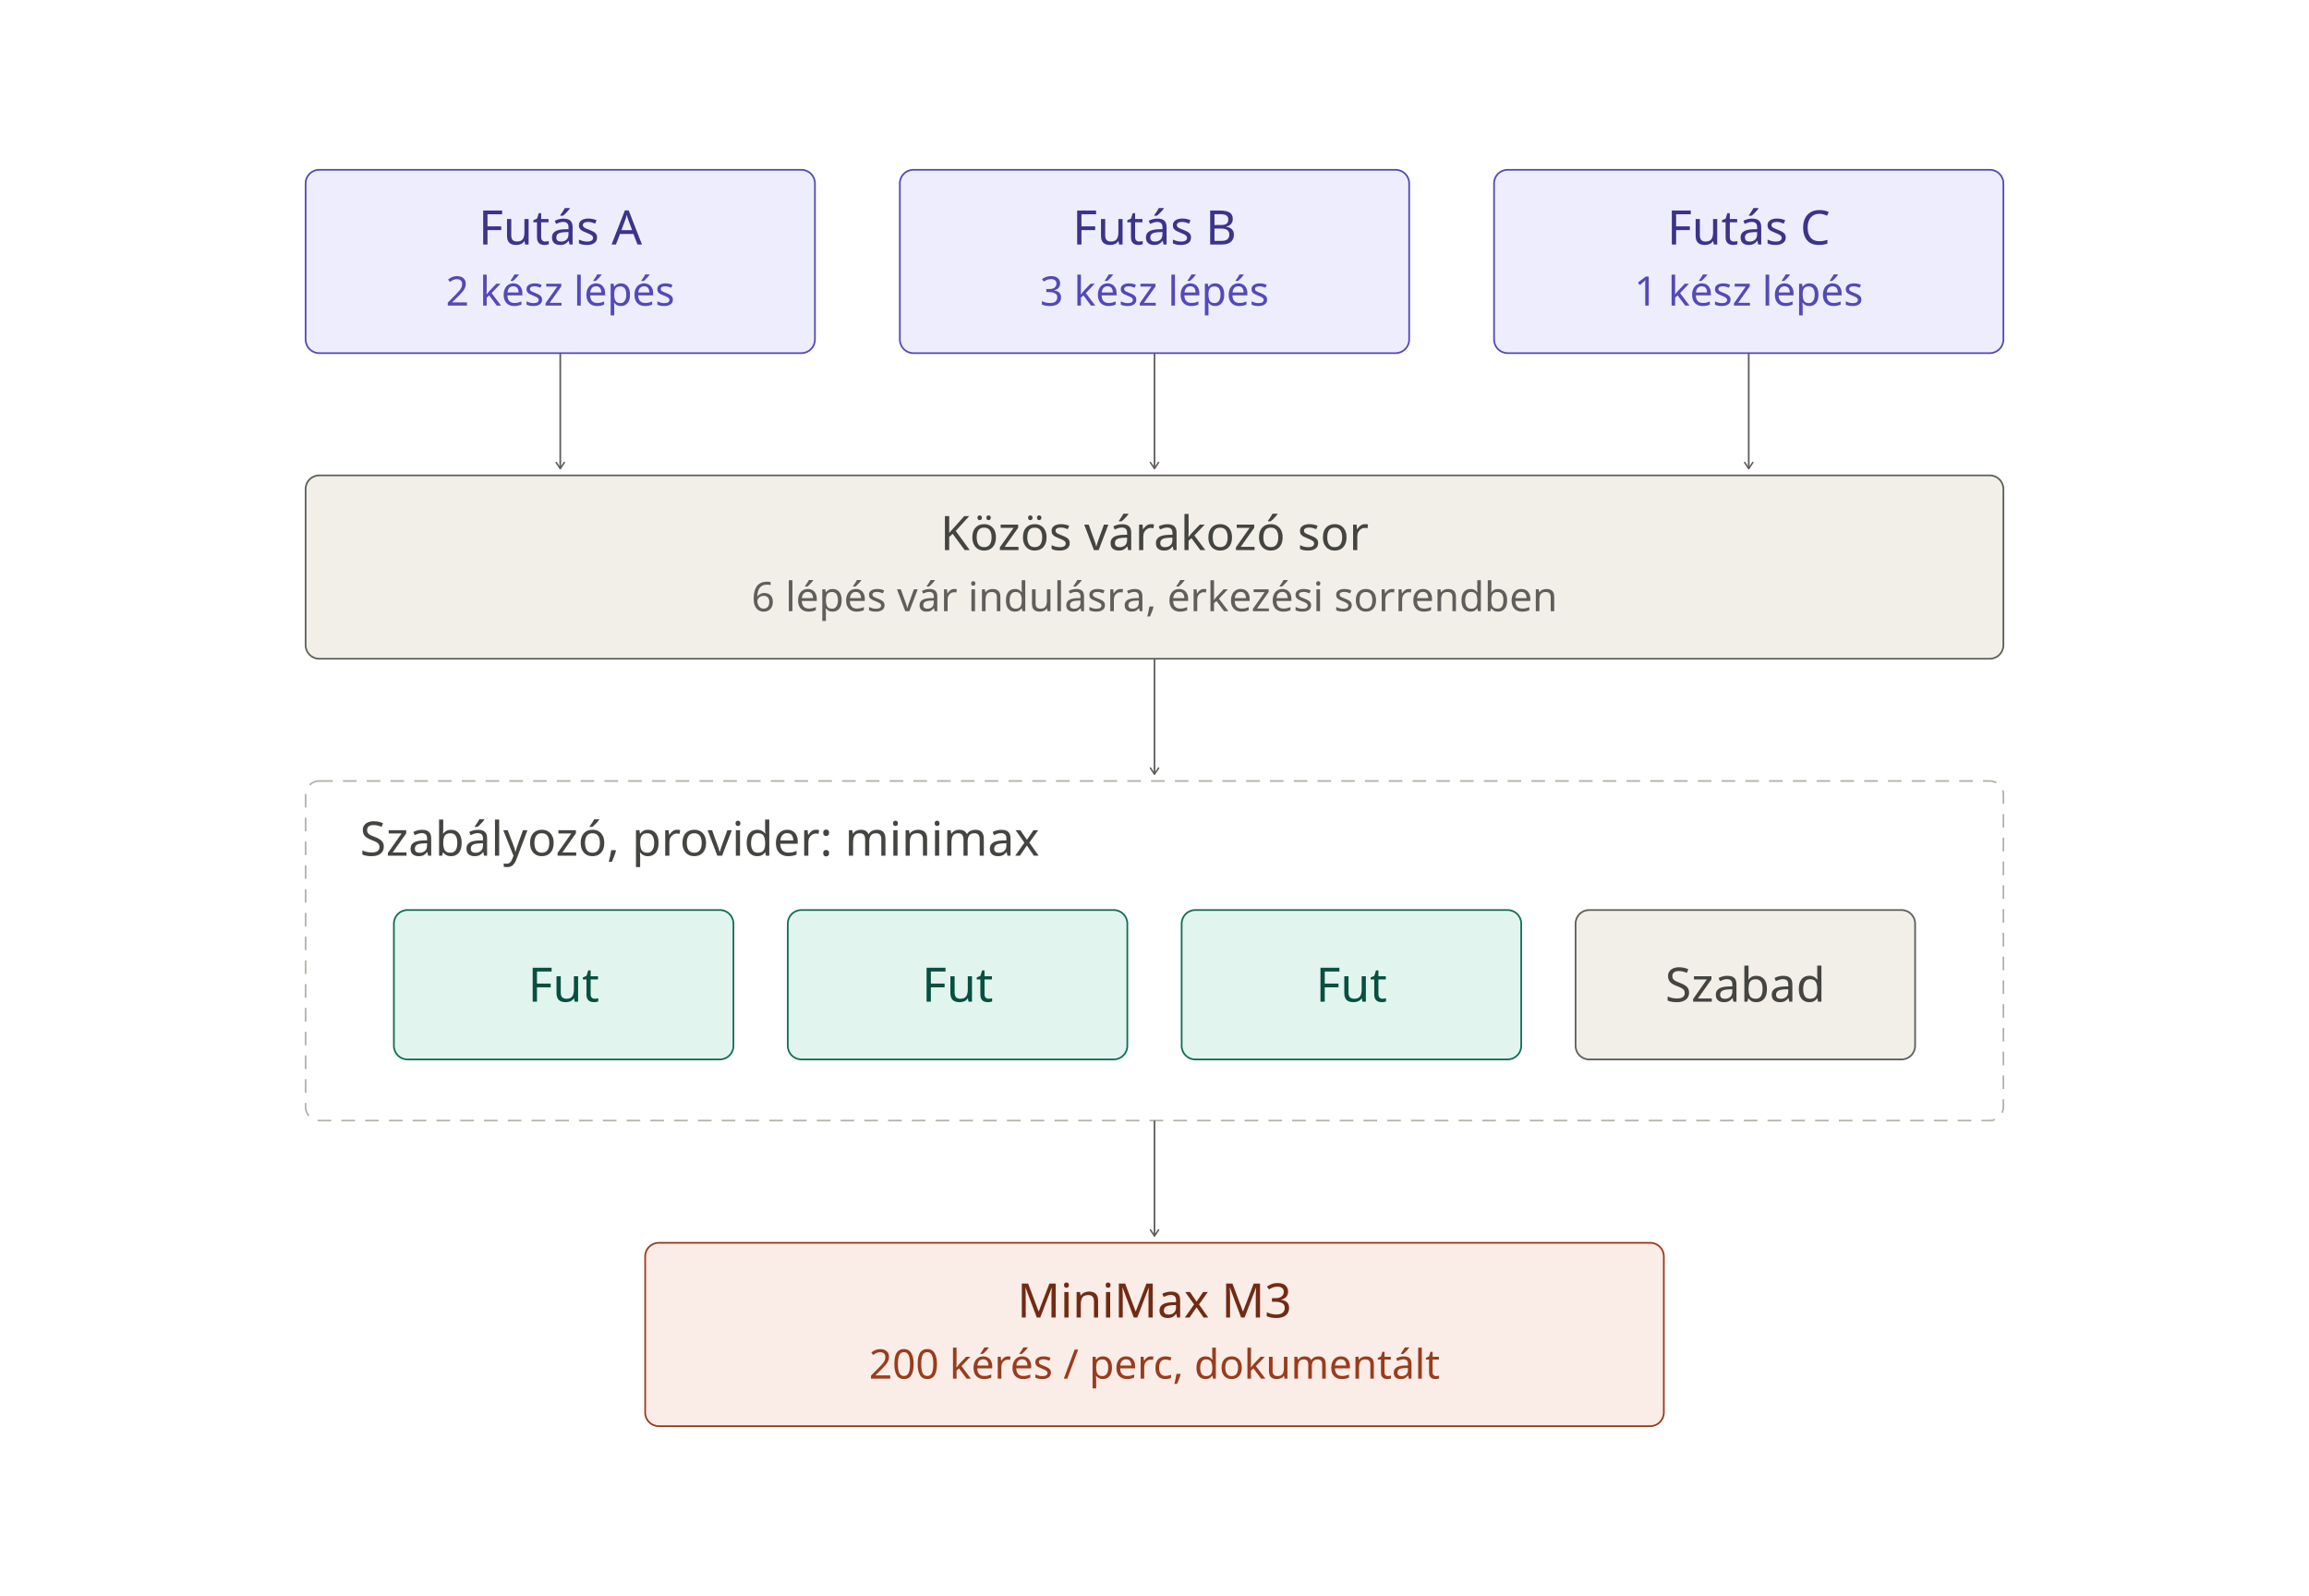
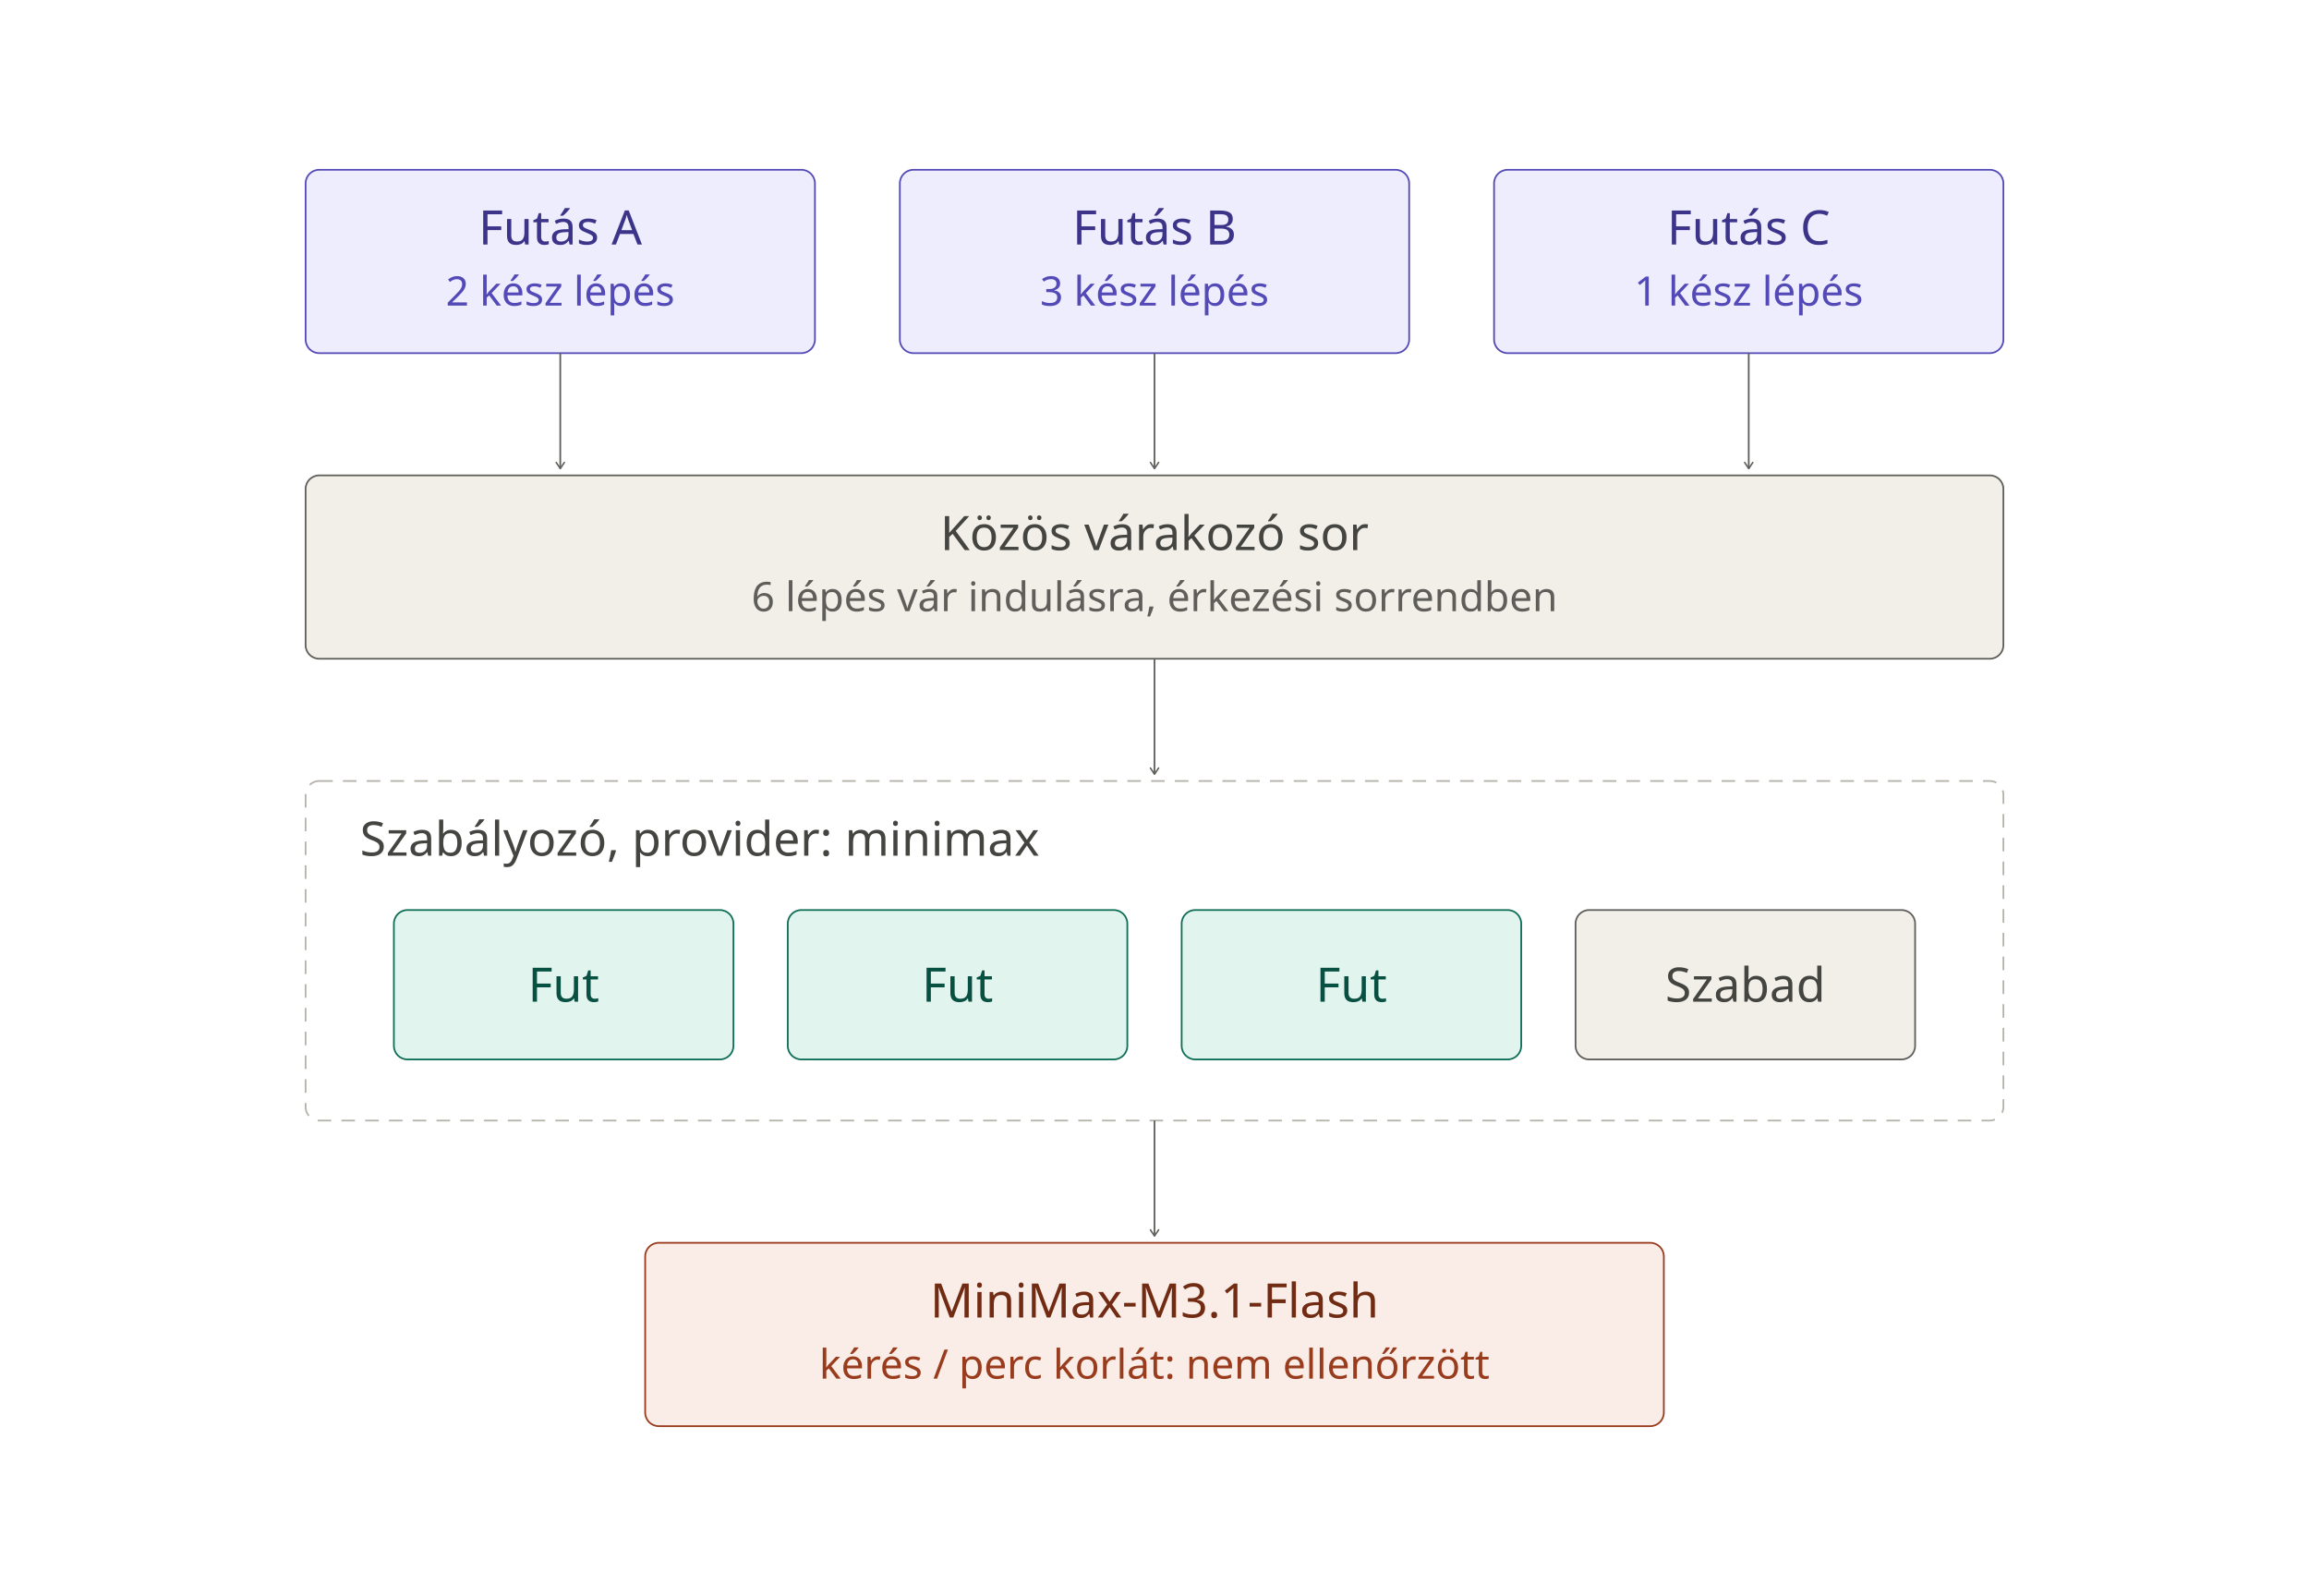
<svg xmlns="http://www.w3.org/2000/svg" width="680" viewBox="0 0 680 470" role="img">
  <defs>
    <marker id="arrow" viewBox="0 0 10 10" refX="8" refY="5" markerWidth="6" markerHeight="6" orient="auto-start-reverse">
      <path d="M2 1L8 5L2 9" fill="none" stroke="#5F5E5A" stroke-width="1.5" stroke-linecap="round" stroke-linejoin="round" />
    </marker>
  </defs>
  <rect x="90" y="50" width="150" height="54" rx="4" fill="#EEEDFE" stroke="#534AB7" stroke-width="0.5" />
  <text x="165" y="72" text-anchor="middle" font-family="sans-serif" font-size="14" font-weight="500" fill="#3C3489">Futás A</text>
  <text x="165" y="90" text-anchor="middle" font-family="sans-serif" font-size="12" fill="#534AB7">2 kész lépés</text>
  <rect x="265" y="50" width="150" height="54" rx="4" fill="#EEEDFE" stroke="#534AB7" stroke-width="0.5" />
  <text x="340" y="72" text-anchor="middle" font-family="sans-serif" font-size="14" font-weight="500" fill="#3C3489">Futás B</text>
  <text x="340" y="90" text-anchor="middle" font-family="sans-serif" font-size="12" fill="#534AB7">3 kész lépés</text>
  <rect x="440" y="50" width="150" height="54" rx="4" fill="#EEEDFE" stroke="#534AB7" stroke-width="0.5" />
  <text x="515" y="72" text-anchor="middle" font-family="sans-serif" font-size="14" font-weight="500" fill="#3C3489">Futás C</text>
  <text x="515" y="90" text-anchor="middle" font-family="sans-serif" font-size="12" fill="#534AB7">1 kész lépés</text>
  <line x1="165" y1="104" x2="165" y2="138" stroke="#5F5E5A" stroke-width="0.5" marker-end="url(#arrow)" />
  <line x1="340" y1="104" x2="340" y2="138" stroke="#5F5E5A" stroke-width="0.5" marker-end="url(#arrow)" />
  <line x1="515" y1="104" x2="515" y2="138" stroke="#5F5E5A" stroke-width="0.5" marker-end="url(#arrow)" />
  <rect x="90" y="140" width="500" height="54" rx="4" fill="#F1EFE8" stroke="#5F5E5A" stroke-width="0.5" />
  <text x="340" y="162" text-anchor="middle" font-family="sans-serif" font-size="14" font-weight="500" fill="#444441">Közös várakozó sor</text>
  <text x="340" y="180" text-anchor="middle" font-family="sans-serif" font-size="12" fill="#5F5E5A">6 lépés vár indulásra, érkezési sorrendben</text>
  <line x1="340" y1="194" x2="340" y2="228" stroke="#5F5E5A" stroke-width="0.5" marker-end="url(#arrow)" />
  <rect x="90" y="230" width="500" height="100" rx="4" fill="none" stroke="#B4B2A9" stroke-width="0.5" stroke-dasharray="4 3" />
  <text x="106" y="252" font-family="sans-serif" font-size="14" font-weight="500" fill="#444441">Szabályozó, provider: minimax</text>
  <rect x="116" y="268" width="100" height="44" rx="4" fill="#E1F5EE" stroke="#0F6E56" stroke-width="0.5" />
  <text x="166" y="295" text-anchor="middle" font-family="sans-serif" font-size="14" font-weight="500" fill="#085041">Fut</text>
  <rect x="232" y="268" width="100" height="44" rx="4" fill="#E1F5EE" stroke="#0F6E56" stroke-width="0.5" />
  <text x="282" y="295" text-anchor="middle" font-family="sans-serif" font-size="14" font-weight="500" fill="#085041">Fut</text>
  <rect x="348" y="268" width="100" height="44" rx="4" fill="#E1F5EE" stroke="#0F6E56" stroke-width="0.5" />
  <text x="398" y="295" text-anchor="middle" font-family="sans-serif" font-size="14" font-weight="500" fill="#085041">Fut</text>
  <rect x="464" y="268" width="100" height="44" rx="4" fill="#F1EFE8" stroke="#5F5E5A" stroke-width="0.5" />
  <text x="514" y="295" text-anchor="middle" font-family="sans-serif" font-size="14" font-weight="500" fill="#444441">Szabad</text>
  <line x1="340" y1="330" x2="340" y2="364" stroke="#5F5E5A" stroke-width="0.5" marker-end="url(#arrow)" />
  <rect x="190" y="366" width="300" height="54" rx="4" fill="#FAECE7" stroke="#993C1D" stroke-width="0.5" />
-   <text x="340" y="388" text-anchor="middle" font-family="sans-serif" font-size="14" font-weight="500" fill="#712B13">MiniMax M3</text>
-   <text x="340" y="406" text-anchor="middle" font-family="sans-serif" font-size="12" fill="#993C1D">200 kérés / perc, dokumentált</text>
+   <text x="340" y="388" text-anchor="middle" font-family="sans-serif" font-size="14" font-weight="500" fill="#712B13">MiniMax-M3.1-Flash</text>
+   <text x="340" y="406" text-anchor="middle" font-family="sans-serif" font-size="12" fill="#993C1D">kérés / perc korlát: nem ellenőrzött</text>
</svg>
